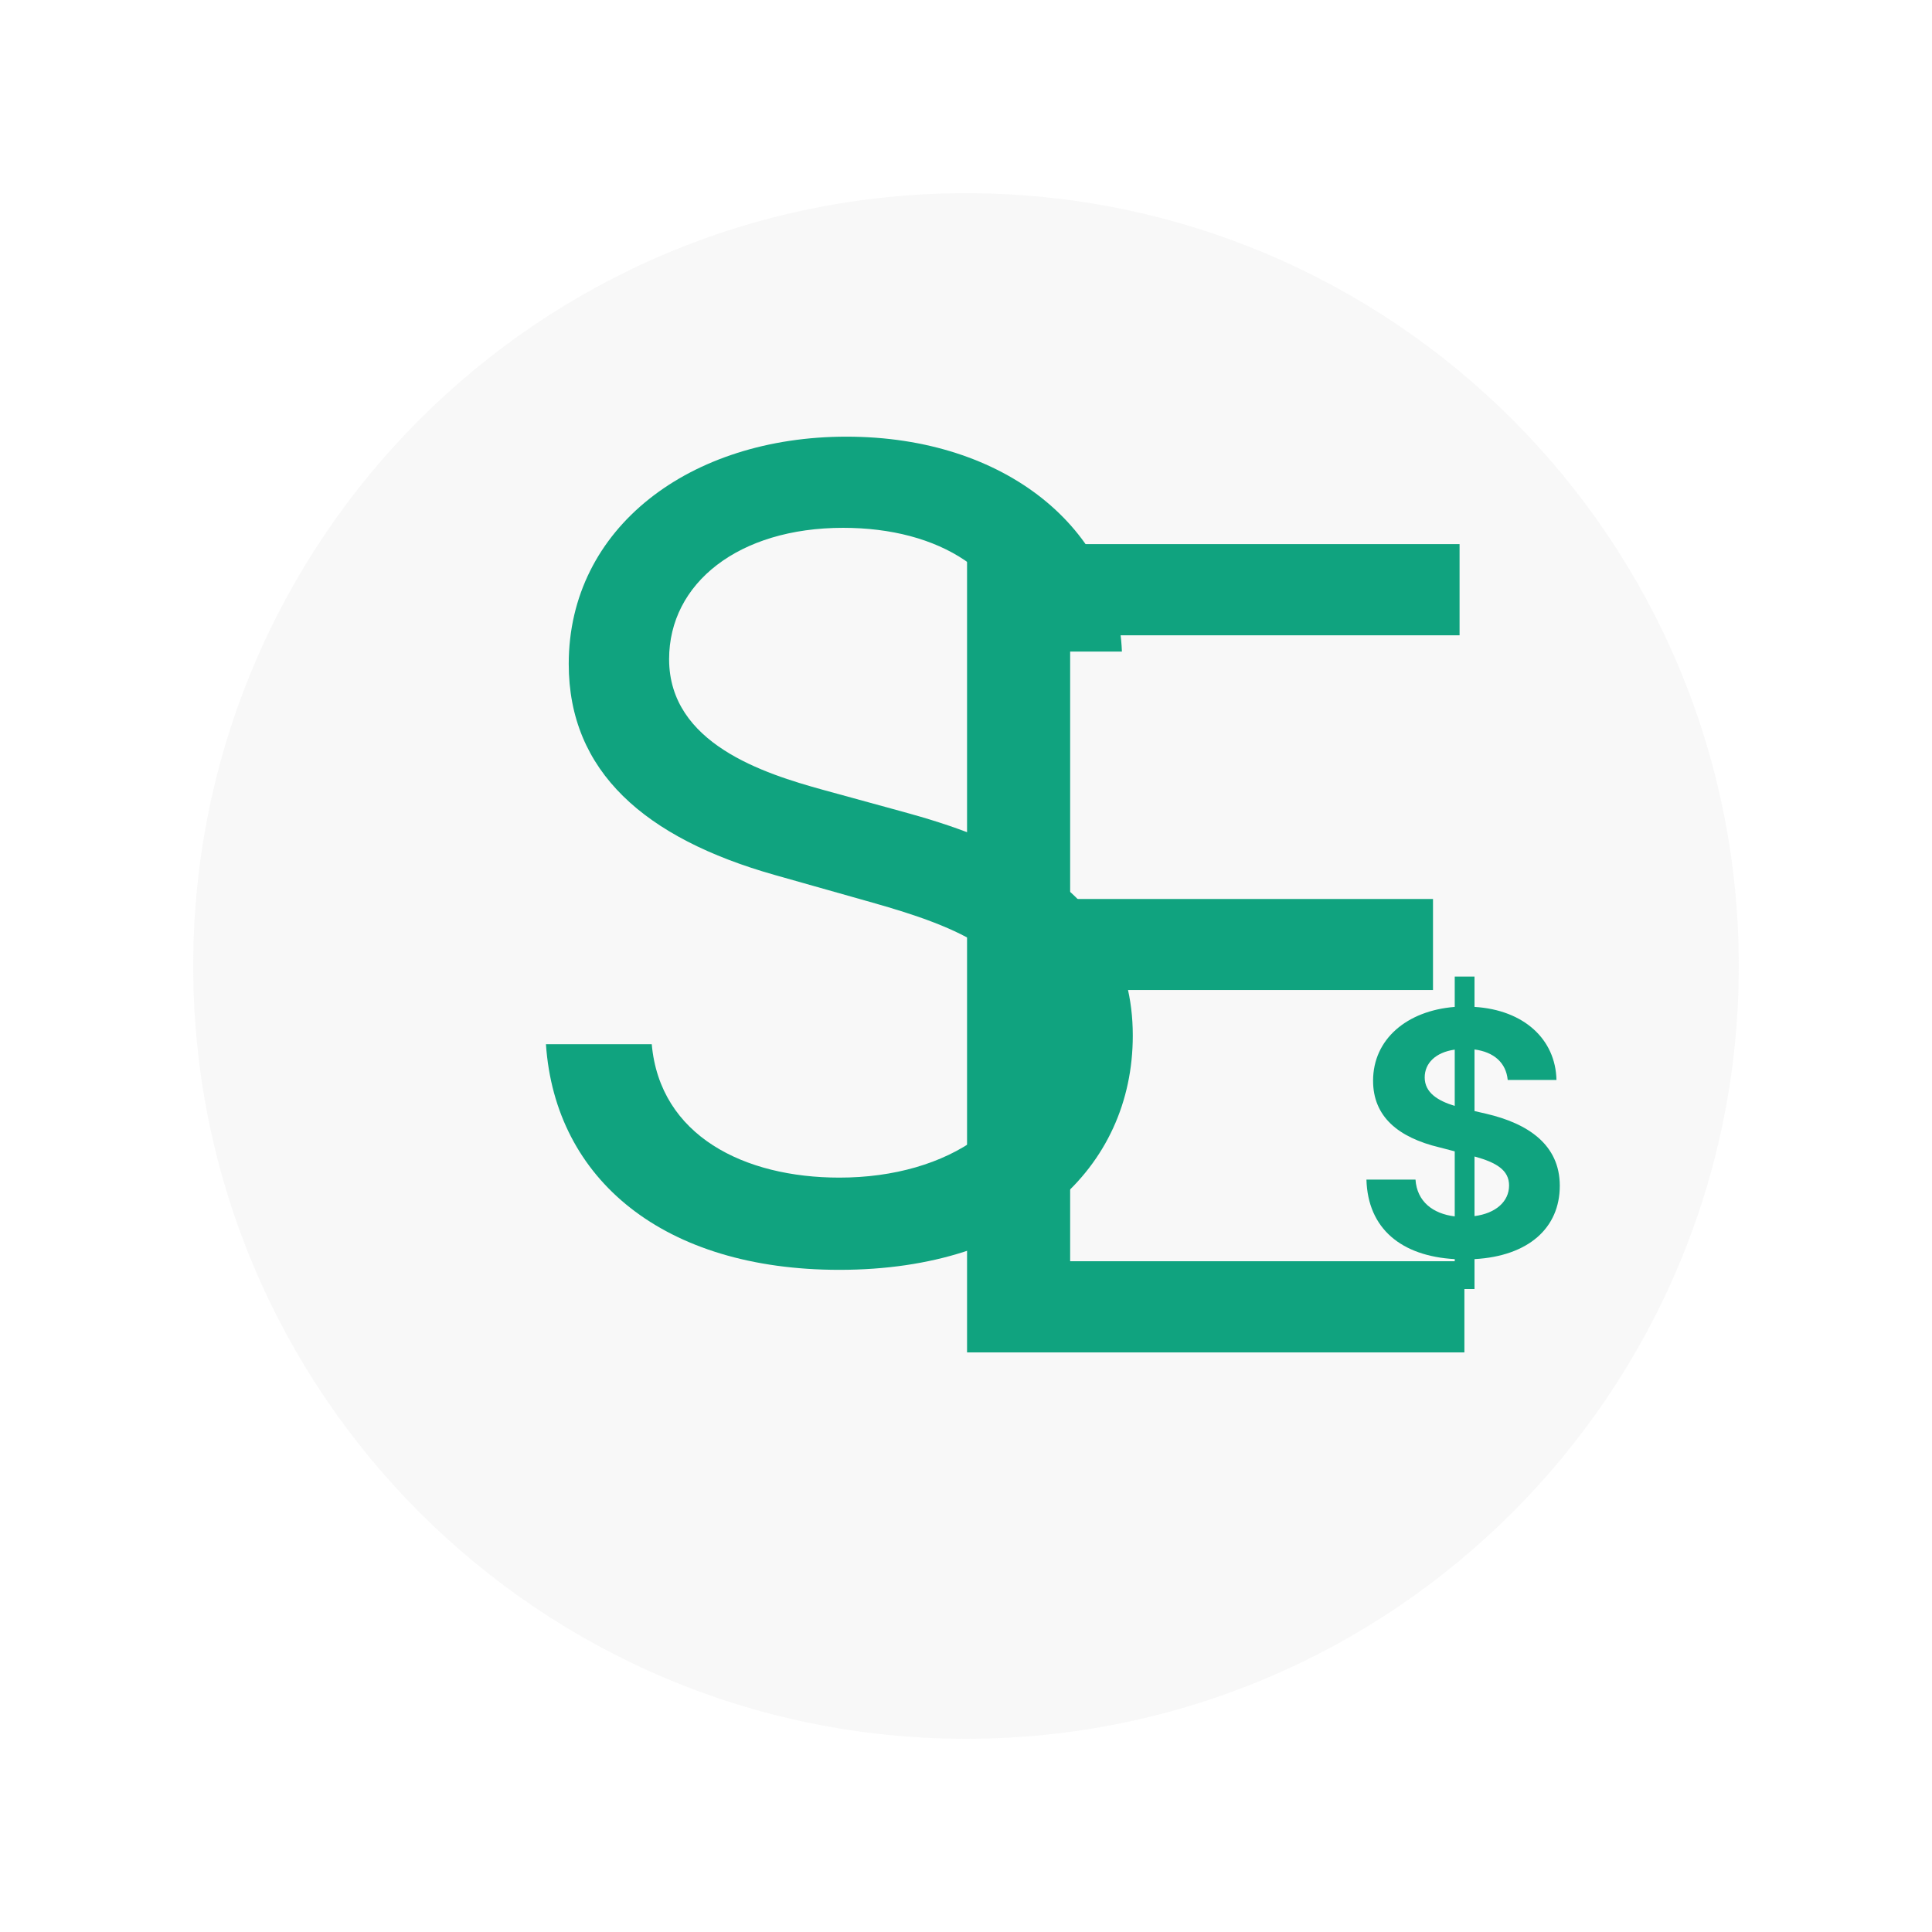
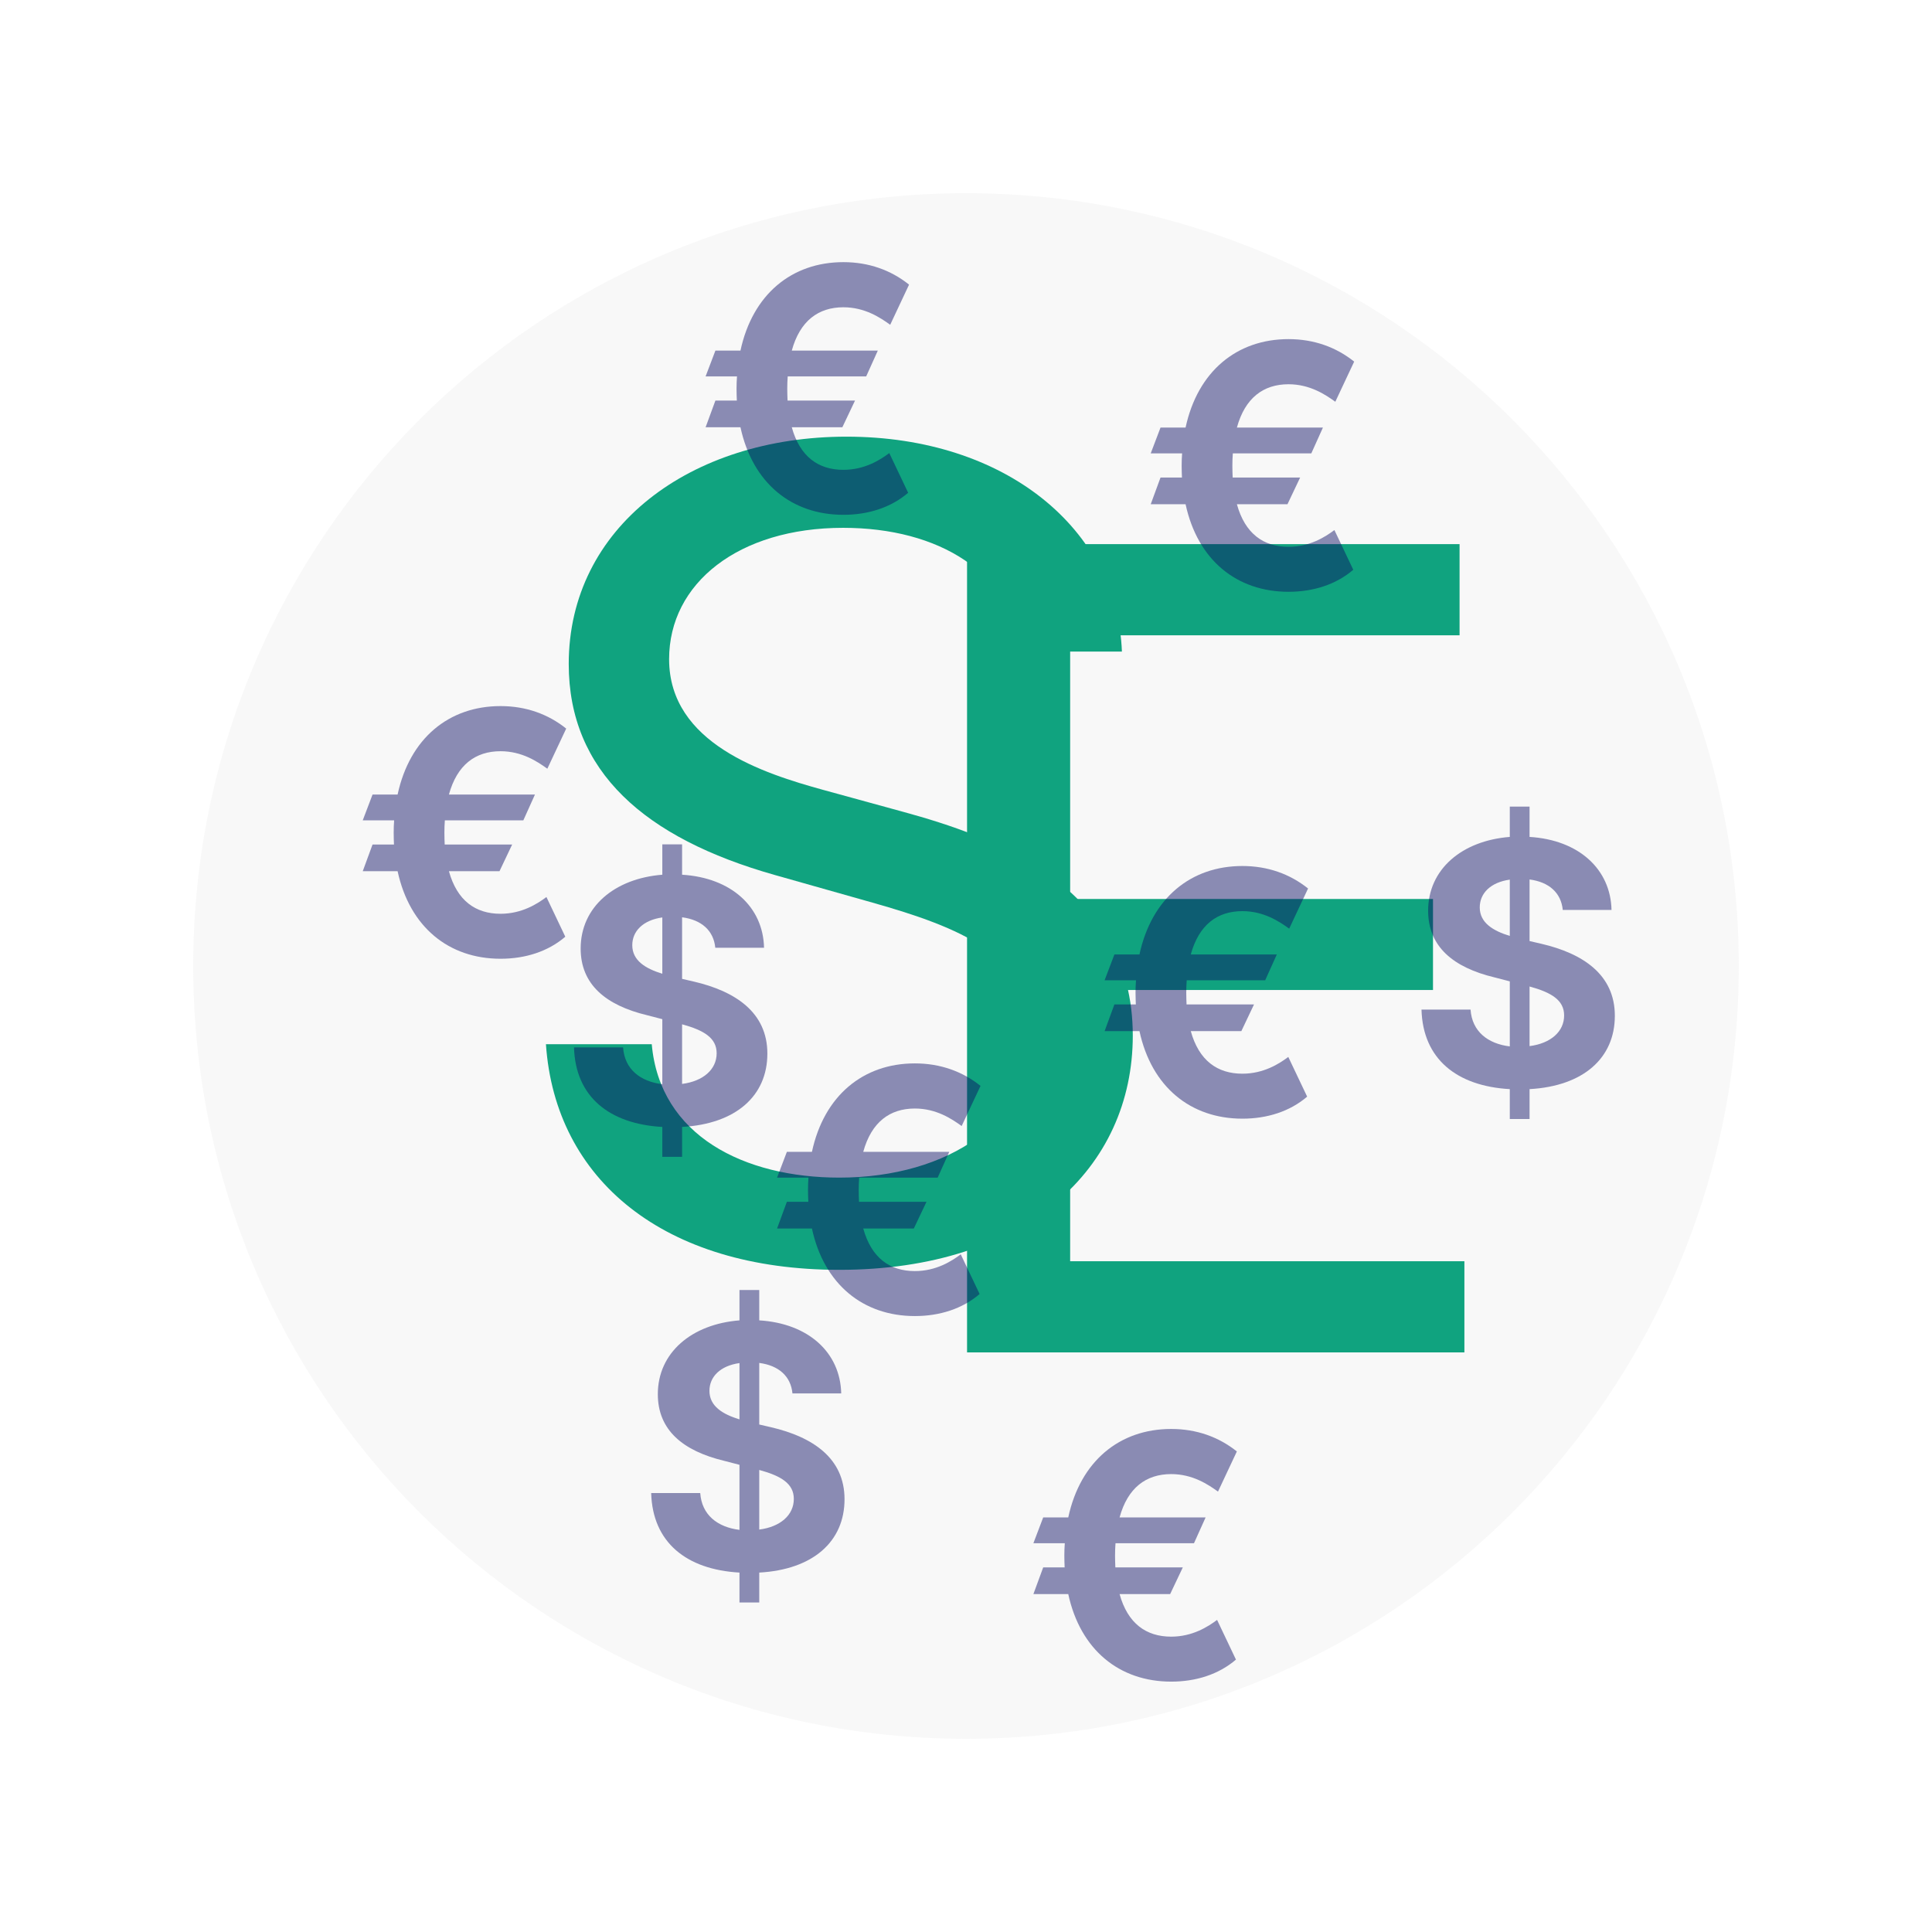
- <svg xmlns="http://www.w3.org/2000/svg" width="50" height="50" viewBox="0 0 200 200">
-   <circle cx="100" cy="100" r="80" fill="rgba(224,224,224,0.2)" />
-   <text x="50" y="130" font-family="     Inter,     -apple-system,     BlinkMacSystemFont,     'Segoe UI',     Roboto,     Oxygen,     Ubuntu,     Cantarell,     'Fira Sans',     'Droid Sans',     'Helvetica Neue',     sans-serif" font-size="115" fill="#10A37F">S</text>
-   <text x="90" y="140" font-family="     Inter,     -apple-system,     BlinkMacSystemFont,     'Segoe UI',     Roboto,     Oxygen,     Ubuntu,     Cantarell,     'Fira Sans',     'Droid Sans',     'Helvetica Neue',     sans-serif" font-size="115" fill="#10A37F">E</text>
-   <text x="140" y="130" font-family="     Inter,     -apple-system,     BlinkMacSystemFont,     'Segoe UI',     Roboto,     Oxygen,     Ubuntu,     Cantarell,     'Fira Sans',     'Droid Sans',     'Helvetica Neue',     sans-serif" font-size="35" fill="#10A37F" font-weight="bold">$</text>
+ <svg xmlns="http://www.w3.org/2000/svg" width="50" height="50" viewBox="0 0 200 200" version="1.1" id="svg3">
+   <defs id="defs3" />
+   <circle cx="100" cy="100" r="80" fill="rgba(224,224,224,0.2)" id="circle1" />
+   <text x="50" y="130" font-family="     Inter,     -apple-system,     BlinkMacSystemFont,     'Segoe UI',     Roboto,     Oxygen,     Ubuntu,     Cantarell,     'Fira Sans',     'Droid Sans',     'Helvetica Neue',     sans-serif" font-size="115" fill="#10A37F" id="text1">S</text>
+   <text x="90" y="140" font-family="     Inter,     -apple-system,     BlinkMacSystemFont,     'Segoe UI',     Roboto,     Oxygen,     Ubuntu,     Cantarell,     'Fira Sans',     'Droid Sans',     'Helvetica Neue',     sans-serif" font-size="115" fill="#10A37F" id="text2">E</text>
+   <text x="145.7" y="112.404" font-family="'     Inter', '-apple-system', BlinkMacSystemFont, 'Segoe UI', Roboto, Oxygen, Ubuntu, Cantarell, 'Fira Sans', 'Droid Sans', 'Helvetica Neue', sans-serif" font-size="35px" fill="#10a37f" font-weight="bold" id="text3" style="fill:#090d62;fill-opacity:0.459">$</text>
+   <text x="65.957" y="162.451" font-family="'     Inter', '-apple-system', BlinkMacSystemFont, 'Segoe UI', Roboto, Oxygen, Ubuntu, Cantarell, 'Fira Sans', 'Droid Sans', 'Helvetica Neue', sans-serif" font-size="35px" fill="#10a37f" font-weight="bold" id="text3-0" style="fill:#090d62;fill-opacity:0.459">$</text>
+   <text x="57.967" y="116.315" font-family="'     Inter', '-apple-system', BlinkMacSystemFont, 'Segoe UI', Roboto, Oxygen, Ubuntu, Cantarell, 'Fira Sans', 'Droid Sans', 'Helvetica Neue', sans-serif" font-size="35px" fill="#10a37f" font-weight="bold" id="text3-9" style="fill:#090d62;fill-opacity:0.459">$</text>
+   <text x="72.059" y="52.949" font-family="'     Inter', '-apple-system', BlinkMacSystemFont, 'Segoe UI', Roboto, Oxygen, Ubuntu, Cantarell, 'Fira Sans', 'Droid Sans', 'Helvetica Neue', sans-serif" font-size="35px" fill="#10a37f" font-weight="bold" id="text3-4" style="fill:#090d62;fill-opacity:0.459">€</text>
+   <text x="118.137" y="60.917" font-family="'     Inter', '-apple-system', BlinkMacSystemFont, 'Segoe UI', Roboto, Oxygen, Ubuntu, Cantarell, 'Fira Sans', 'Droid Sans', 'Helvetica Neue', sans-serif" font-size="35px" fill="#10a37f" font-weight="bold" id="text3-4-0" style="fill:#090d62;fill-opacity:0.459">€</text>
+   <text x="36.566" y="98.905" font-family="'     Inter', '-apple-system', BlinkMacSystemFont, 'Segoe UI', Roboto, Oxygen, Ubuntu, Cantarell, 'Fira Sans', 'Droid Sans', 'Helvetica Neue', sans-serif" font-size="35px" fill="#10a37f" font-weight="bold" id="text3-4-0-9" style="fill:#090d62;fill-opacity:0.459">€</text>
+   <text x="79.456" y="135.896" font-family="'     Inter', '-apple-system', BlinkMacSystemFont, 'Segoe UI', Roboto, Oxygen, Ubuntu, Cantarell, 'Fira Sans', 'Droid Sans', 'Helvetica Neue', sans-serif" font-size="35px" fill="#10a37f" font-weight="bold" id="text3-4-0-4" style="fill:#090d62;fill-opacity:0.459">€</text>
+   <text x="113.364" y="115.46" font-family="'     Inter', '-apple-system', BlinkMacSystemFont, 'Segoe UI', Roboto, Oxygen, Ubuntu, Cantarell, 'Fira Sans', 'Droid Sans', 'Helvetica Neue', sans-serif" font-size="35px" fill="#10a37f" font-weight="bold" id="text3-4-0-8" style="fill:#090d62;fill-opacity:0.459">€</text>
+   <text x="105.993" y="173.74" font-family="'     Inter', '-apple-system', BlinkMacSystemFont, 'Segoe UI', Roboto, Oxygen, Ubuntu, Cantarell, 'Fira Sans', 'Droid Sans', 'Helvetica Neue', sans-serif" font-size="35px" fill="#10a37f" font-weight="bold" id="text3-4-0-82" style="fill:#090d62;fill-opacity:0.459">€</text>
</svg>
